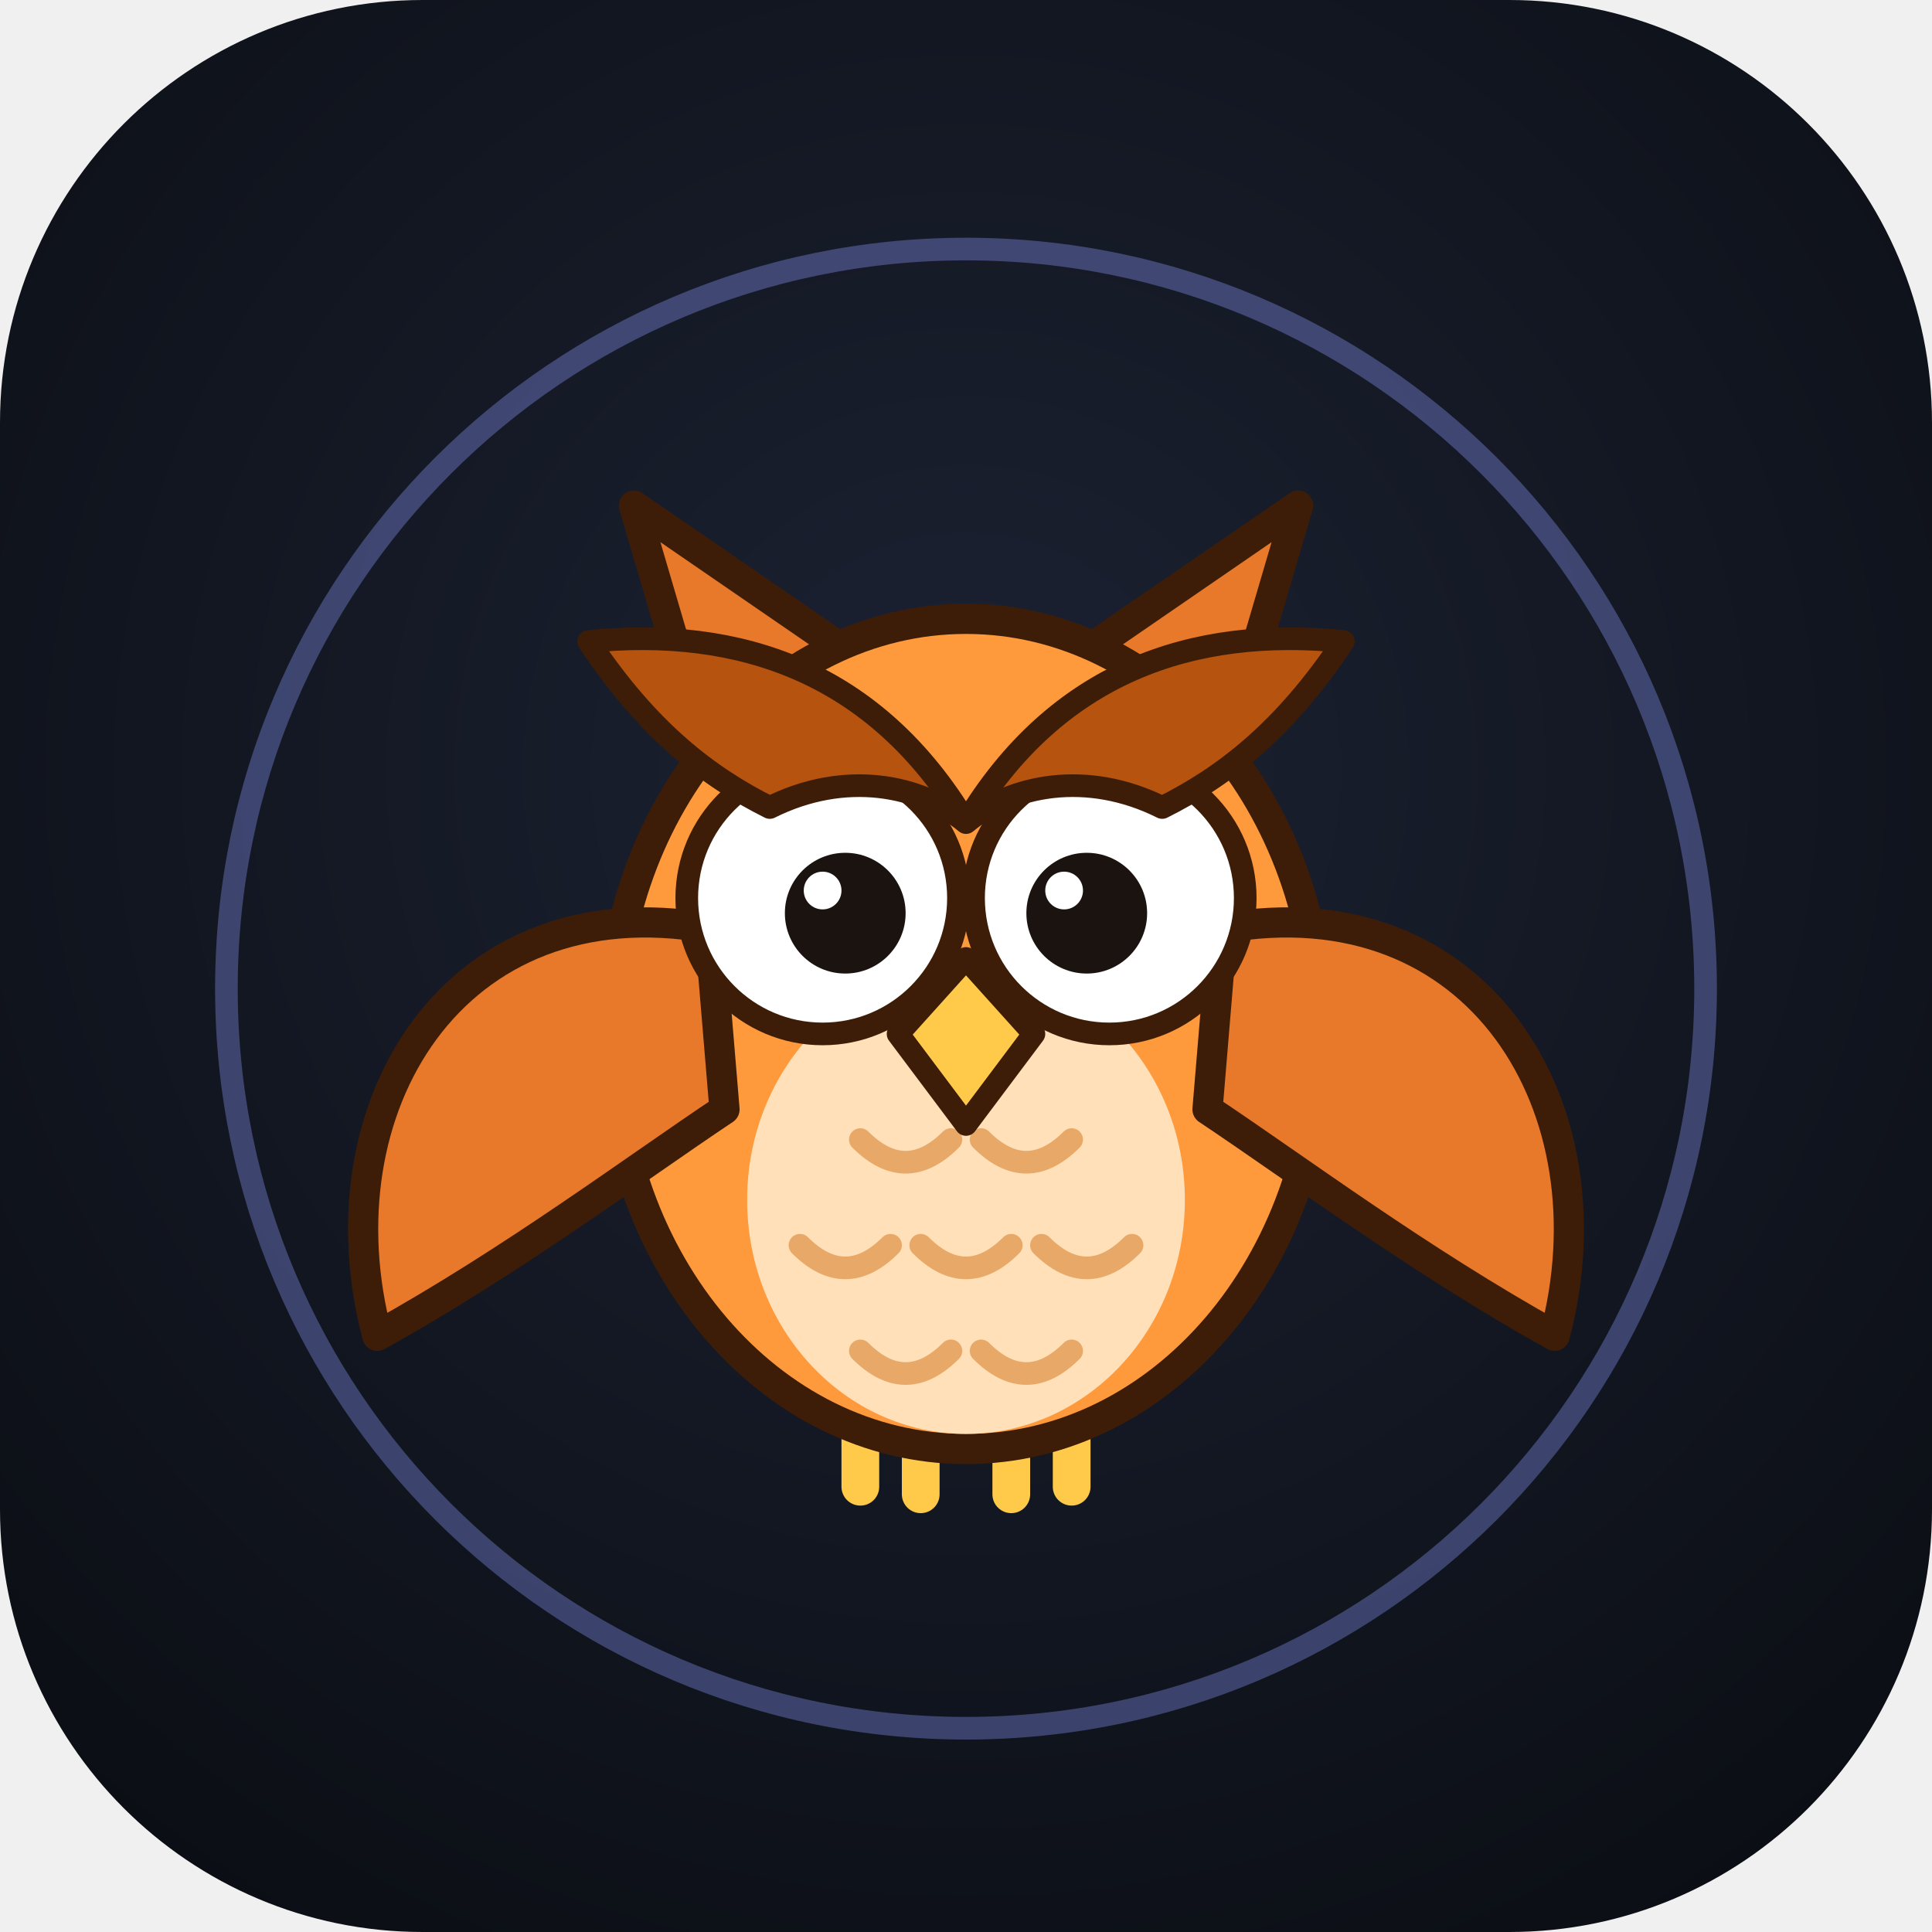
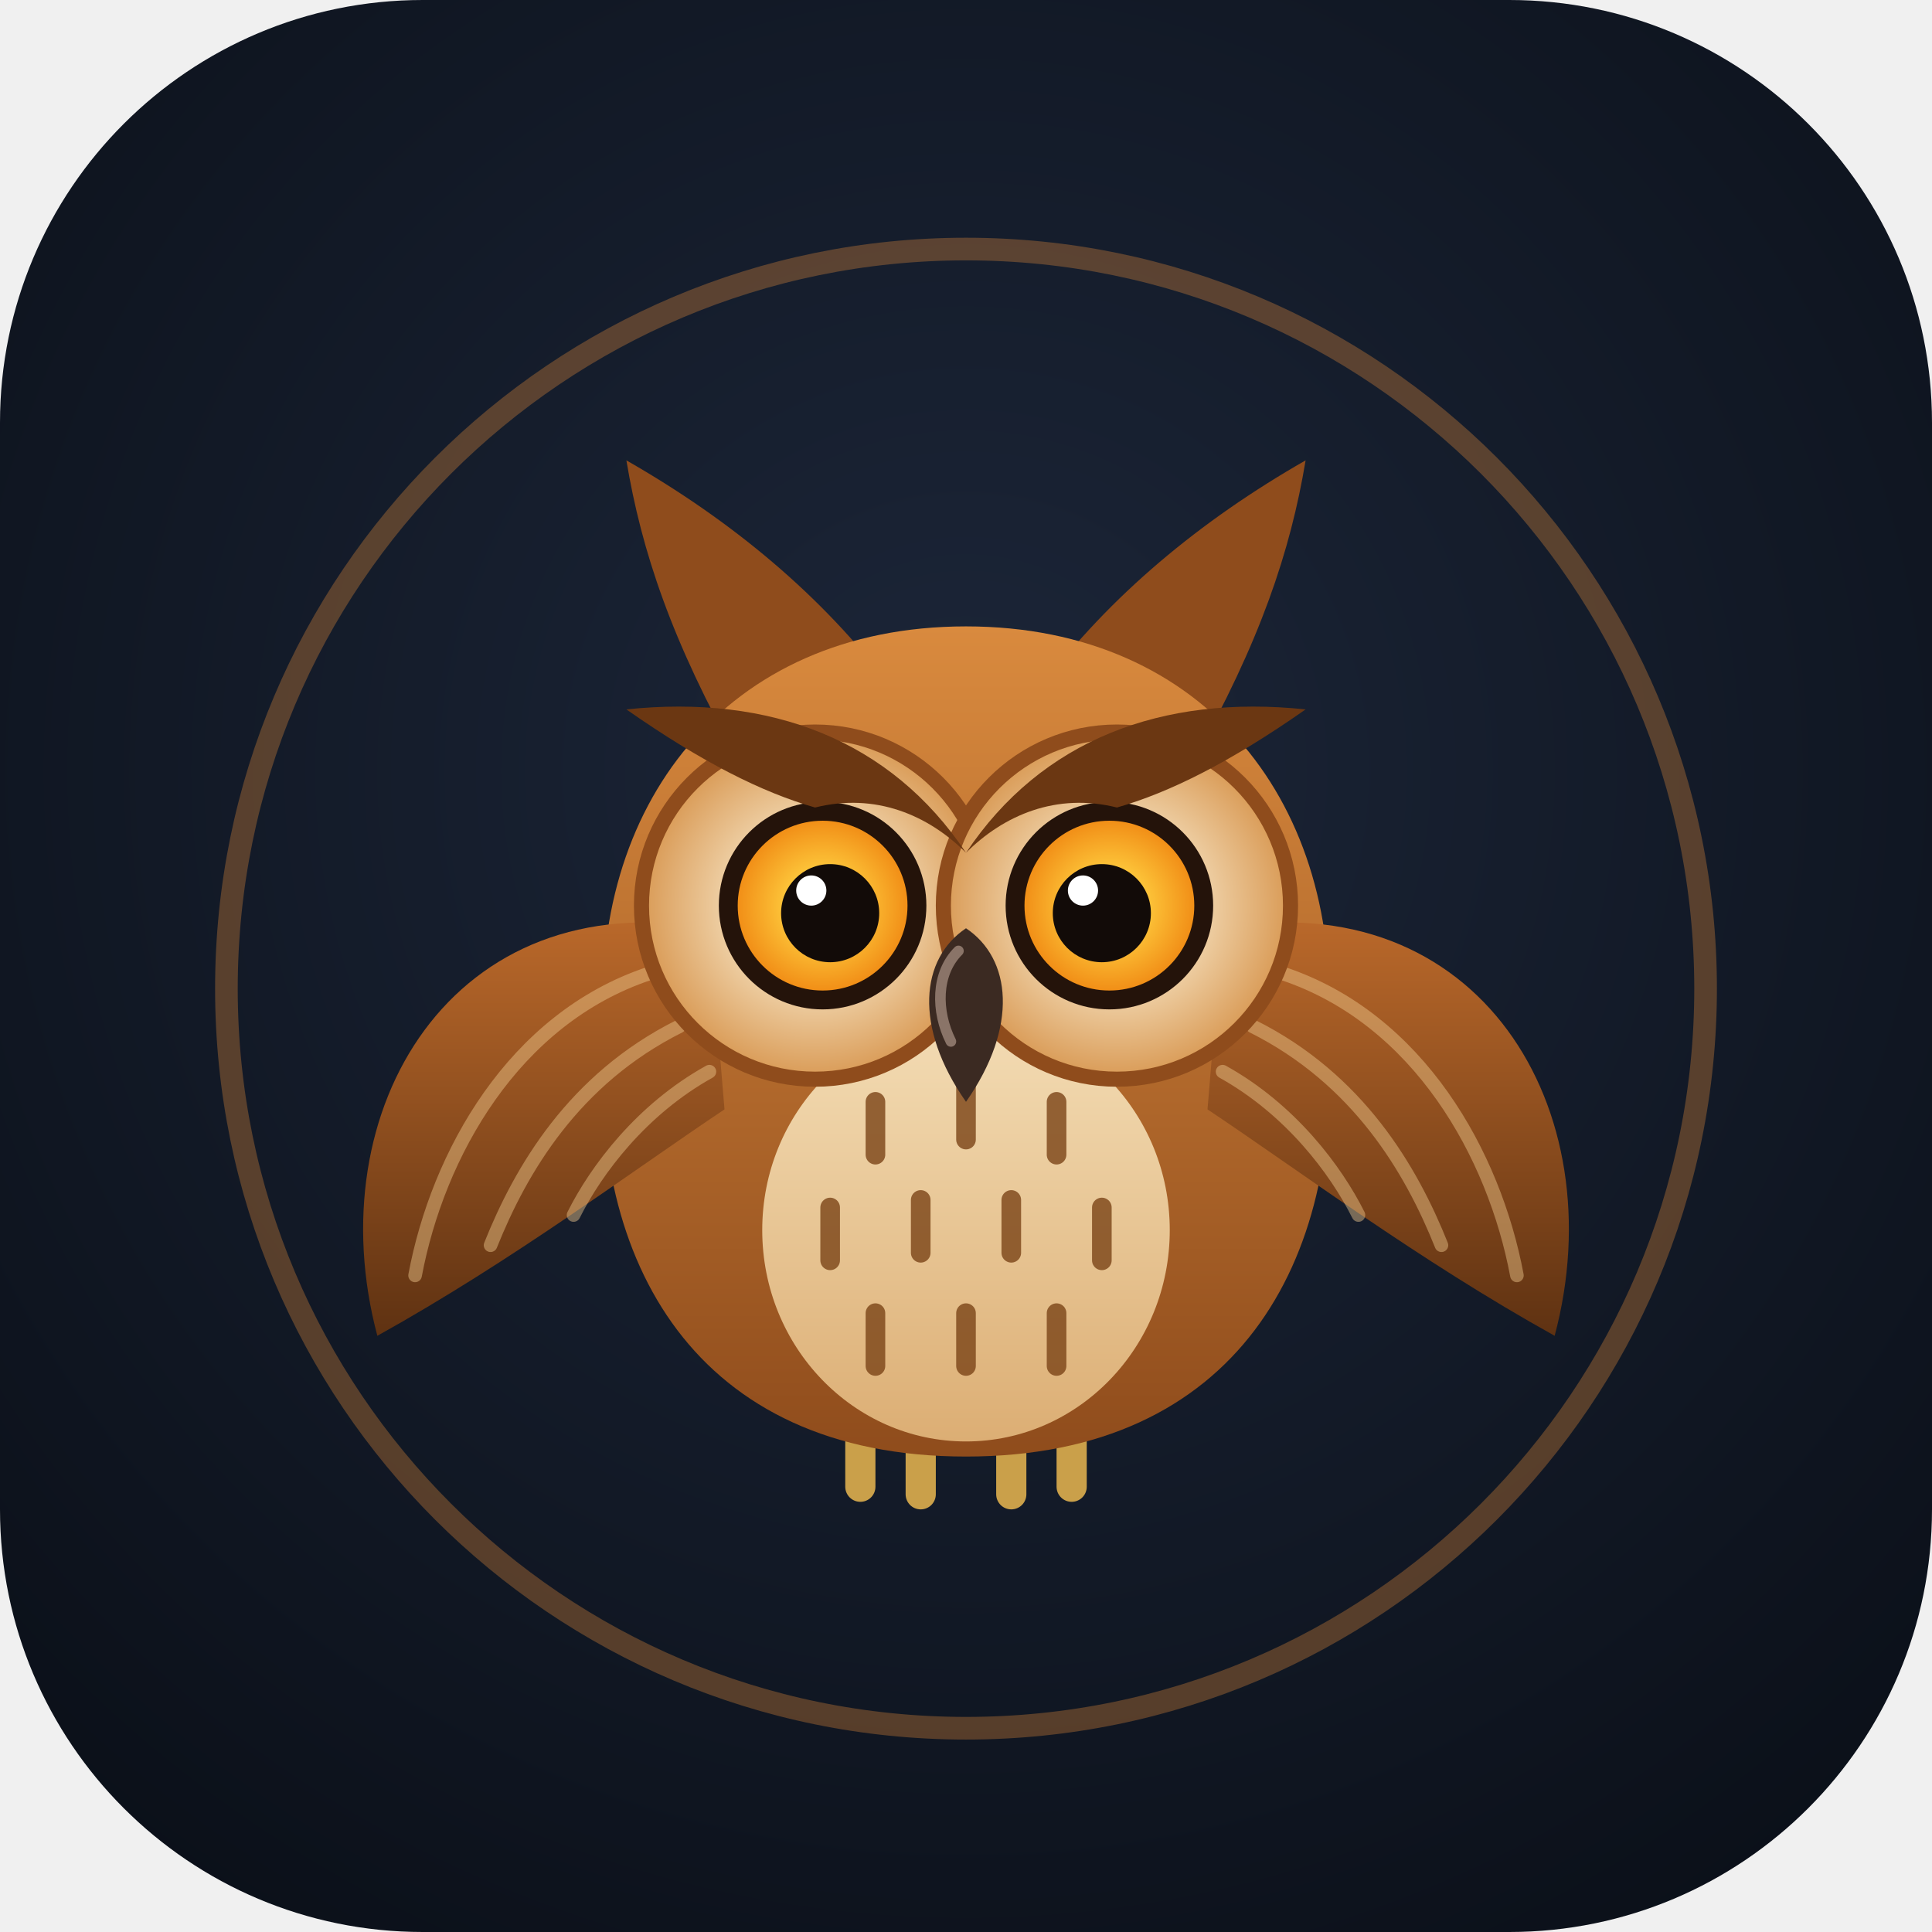
<svg xmlns="http://www.w3.org/2000/svg" viewBox="0 0 512 512" role="img" aria-label="Archie, il gufo di ArchieBet">
  <defs>
    <radialGradient id="bg" cx="50%" cy="40%" r="70%">
-       <stop offset="0" stop-color="#1c2233" />
-       <stop offset="1" stop-color="#0b0e14" />
+       <stop offset="0" stop-color="#1c2639" />
+       <stop offset="1" stop-color="#0b1019" />
    </radialGradient>
  </defs>
  <rect width="512" height="512" rx="112" fill="url(#bg)" />
-   <circle cx="256" cy="262" r="196" fill="none" stroke="#8c9bff" stroke-opacity="0.35" stroke-width="6" />
+   <circle cx="256" cy="262" r="196" fill="none" stroke="#ff9a3c" stroke-opacity="0.3" stroke-width="6" />
  <g id="owl" transform="translate(56 50) scale(2)">
+     <defs>
+       <linearGradient id="ar-body" x1="0" y1="0" x2="0" y2="1">
+         <stop offset="0" stop-color="#d98a3e" />
+         <stop offset="1" stop-color="#8f4c1c" />
+       </linearGradient>
+       <linearGradient id="ar-wing" x1="0" y1="0" x2="0" y2="1">
+         <stop offset="0" stop-color="#b9682a" />
+         <stop offset="1" stop-color="#5f3212" />
+       </linearGradient>
+       <linearGradient id="ar-chest" x1="0" y1="0" x2="0" y2="1">
+         <stop offset="0" stop-color="#f3dcb4" />
+         <stop offset="1" stop-color="#dcae74" />
+       </linearGradient>
+       <radialGradient id="ar-disc" cx="50%" cy="50%" r="50%">
+         <stop offset="0.35" stop-color="#f6e3c2" />
+         <stop offset="1" stop-color="#d99a55" />
+       </radialGradient>
+       <radialGradient id="ar-iris" cx="50%" cy="50%" r="50%">
+         <stop offset="0.3" stop-color="#ffcf40" />
+         <stop offset="1" stop-color="#ef8410" />
+       </radialGradient>
+     </defs>
    <g>
-       <g stroke="#ffc94a" stroke-width="5" stroke-linecap="round">
+       <g stroke="#caa04a" stroke-width="4" stroke-linecap="round">
        <path d="M86 162 v10 M94 163 v10 M106 163 v10 M114 162 v10" />
      </g>
-       <path d="M66 76 L56 42 L88 64 Z M134 76 L144 42 L112 64 Z" fill="#e8792a" stroke="#3d1d07" stroke-width="4" stroke-linejoin="round" />
-       <ellipse cx="100" cy="112" rx="47" ry="55" fill="#ff9a3c" stroke="#3d1d07" stroke-width="4" />
-       <ellipse cx="100" cy="134" rx="29" ry="31" fill="#ffe0b8" />
-       <path d="M86 126 q6 6 12 0 M102 126 q6 6 12 0 M78 140 q6 6 12 0 M94 140 q6 6 12 0 M110 140 q6 6 12 0 M86 154 q6 6 12 0 M102 154 q6 6 12 0" fill="none" stroke="#e8a868" stroke-width="3" stroke-linecap="round" />
+       <path d="M70 76 C61 60 57 48 55 36 C69 44 81 54 90 66 Z M130 76 C139 60 143 48 145 36 C131 44 119 54 110 66 Z" fill="#8f4c1c" />
+       <path d="M100 58 C132 58 150 82 148 112 C150 142 136 168 100 168 C64 168 50 142 52 112 C50 82 68 58 100 58 Z" fill="url(#ar-body)" />
+       <path d="M62 84 q5 5 10 0 M128 84 q5 5 10 0 M58 100 q4 4 8 0 M134 100 q4 4 8 0" fill="none" stroke="#7a4317" stroke-width="2" stroke-linecap="round" opacity="0.55" />
+       <ellipse cx="100" cy="138" rx="27" ry="28" fill="url(#ar-chest)" />
+       <path d="M88 121 v7 M100 119 v7 M112 121 v7 M82 135 v7 M94 134 v7 M106 134 v7 M118 135 v7 M88 149 v7 M100 149 v7 M112 149 v7" fill="none" stroke="#7a4317" stroke-width="2.6" stroke-linecap="round" opacity="0.8" />
      <g>
-         <path d="M66 98 C32 92 14 122 22 152 C40 142 56 130 68 122 Z" fill="#e8792a" stroke="#3d1d07" stroke-width="4" stroke-linejoin="round" />
+         <path d="M66 98 C32 92 14 122 22 152 C40 142 56 130 68 122 Z" fill="url(#ar-wing)" />
+         <path d="M58 104 C40 110 30 128 27 144 M62 111 C48 118 41 130 37 140 M66 117 C57 122 51 130 48 136" fill="none" stroke="#f0c98f" stroke-width="1.8" stroke-linecap="round" opacity="0.45" />
      </g>
      <g>
-         <path d="M134 98 C168 92 186 122 178 152 C160 142 144 130 132 122 Z" fill="#e8792a" stroke="#3d1d07" stroke-width="4" stroke-linejoin="round" />
+         <path d="M134 98 C168 92 186 122 178 152 C160 142 144 130 132 122 Z" fill="url(#ar-wing)" />
+         <path d="M142 104 C160 110 170 128 173 144 M138 111 C152 118 159 130 163 140 M134 117 C143 122 149 130 152 136" fill="none" stroke="#f0c98f" stroke-width="1.8" stroke-linecap="round" opacity="0.45" />
      </g>
+       <circle cx="80" cy="95" r="23" fill="url(#ar-disc)" stroke="#8f4c1c" stroke-width="2" />
+       <circle cx="120" cy="95" r="23" fill="url(#ar-disc)" stroke="#8f4c1c" stroke-width="2" />
      <g>
-         <circle cx="81" cy="94" r="18" fill="#fff" stroke="#3d1d07" stroke-width="3" />
-         <circle cx="119" cy="94" r="18" fill="#fff" stroke="#3d1d07" stroke-width="3" />
+         <circle cx="81" cy="95" r="12.5" fill="url(#ar-iris)" stroke="#24130a" stroke-width="2.5" />
+         <circle cx="119" cy="95" r="12.5" fill="url(#ar-iris)" stroke="#24130a" stroke-width="2.5" />
        <g>
-           <circle cx="84" cy="96" r="8" fill="#1b1310" />
-           <circle cx="116" cy="96" r="8" fill="#1b1310" />
-           <circle cx="81" cy="93" r="2.5" fill="#fff" />
-           <circle cx="113" cy="93" r="2.5" fill="#fff" />
+           <circle cx="82" cy="96" r="6.5" fill="#120b08" />
+           <circle cx="118" cy="96" r="6.5" fill="#120b08" />
+           <circle cx="79.5" cy="93" r="2" fill="#fff" />
+           <circle cx="115.500" cy="93" r="2" fill="#fff" />
        </g>
      </g>
-       <path d="M100 84 C88 64 70 58 50 60 C58 72 66 78 74 82 C84 77 94 79 100 84 Z M100 84 C112 64 130 58 150 60 C142 72 134 78 126 82 C116 77 106 79 100 84 Z" fill="#b5530f" stroke="#3d1d07" stroke-width="3" stroke-linejoin="round" />
-       <path d="M100 102 L91 112 L100 124 L109 112 Z" fill="#ffc94a" stroke="#3d1d07" stroke-width="3" stroke-linejoin="round" />
+       <path d="M100 88 C90 73 74 67 55 69 C65 76 73 80 80 82 C88 80 95 83 100 88 Z M100 88 C110 73 126 67 145 69 C135 76 127 80 120 82 C112 80 105 83 100 88 Z" fill="#6b3712" />
+       <path d="M100 98 C94 102 93 111 100 121 C107 111 106 102 100 98 Z" fill="#3b2a22" />
+       <path d="M99 101 C96 104 96 109 98 113" fill="none" stroke="#8a7468" stroke-width="1.4" stroke-linecap="round" />
    </g>
  </g>
</svg>
